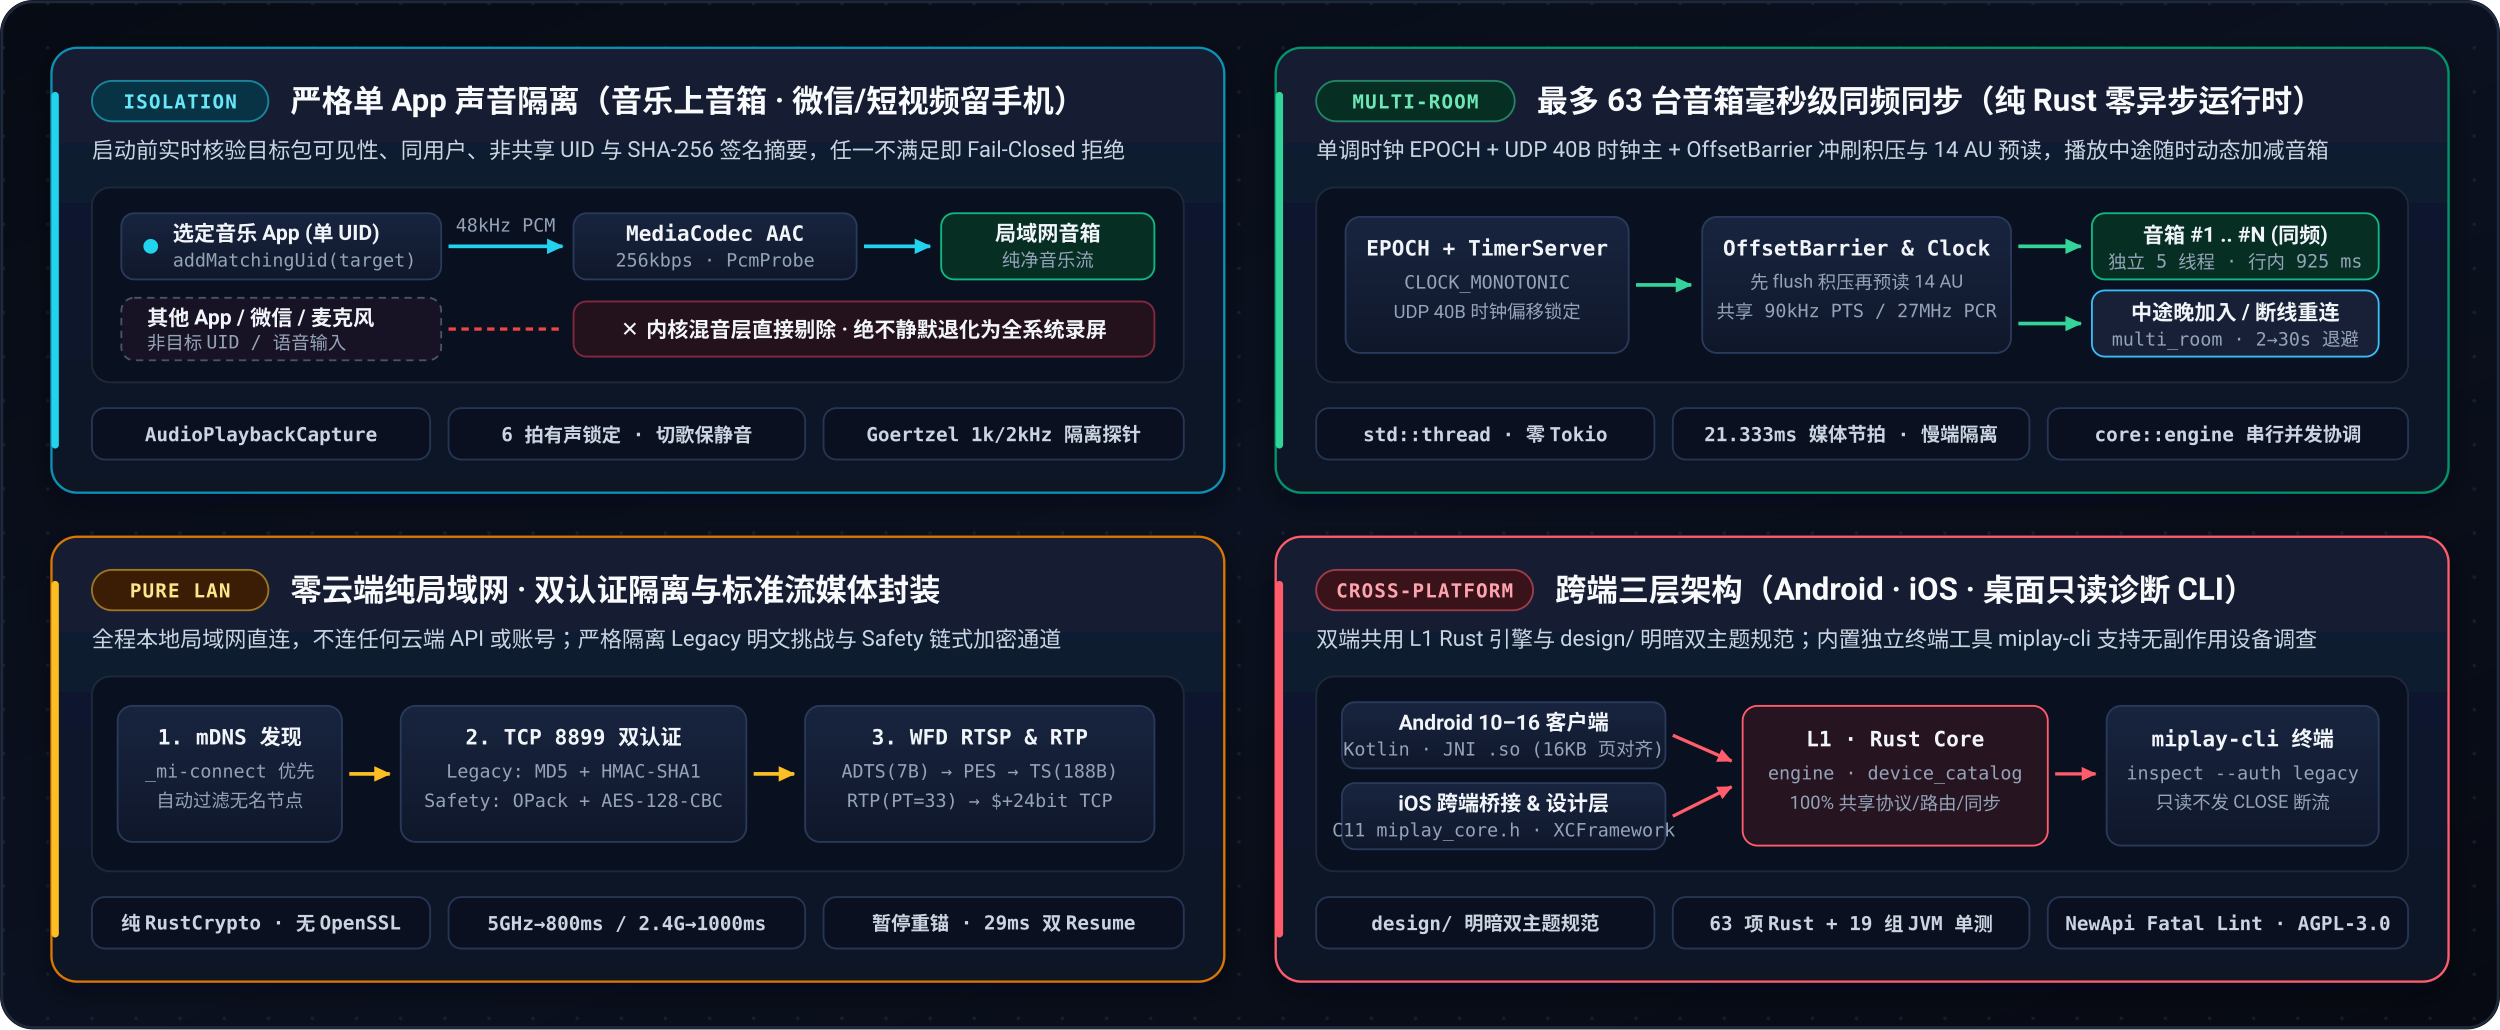
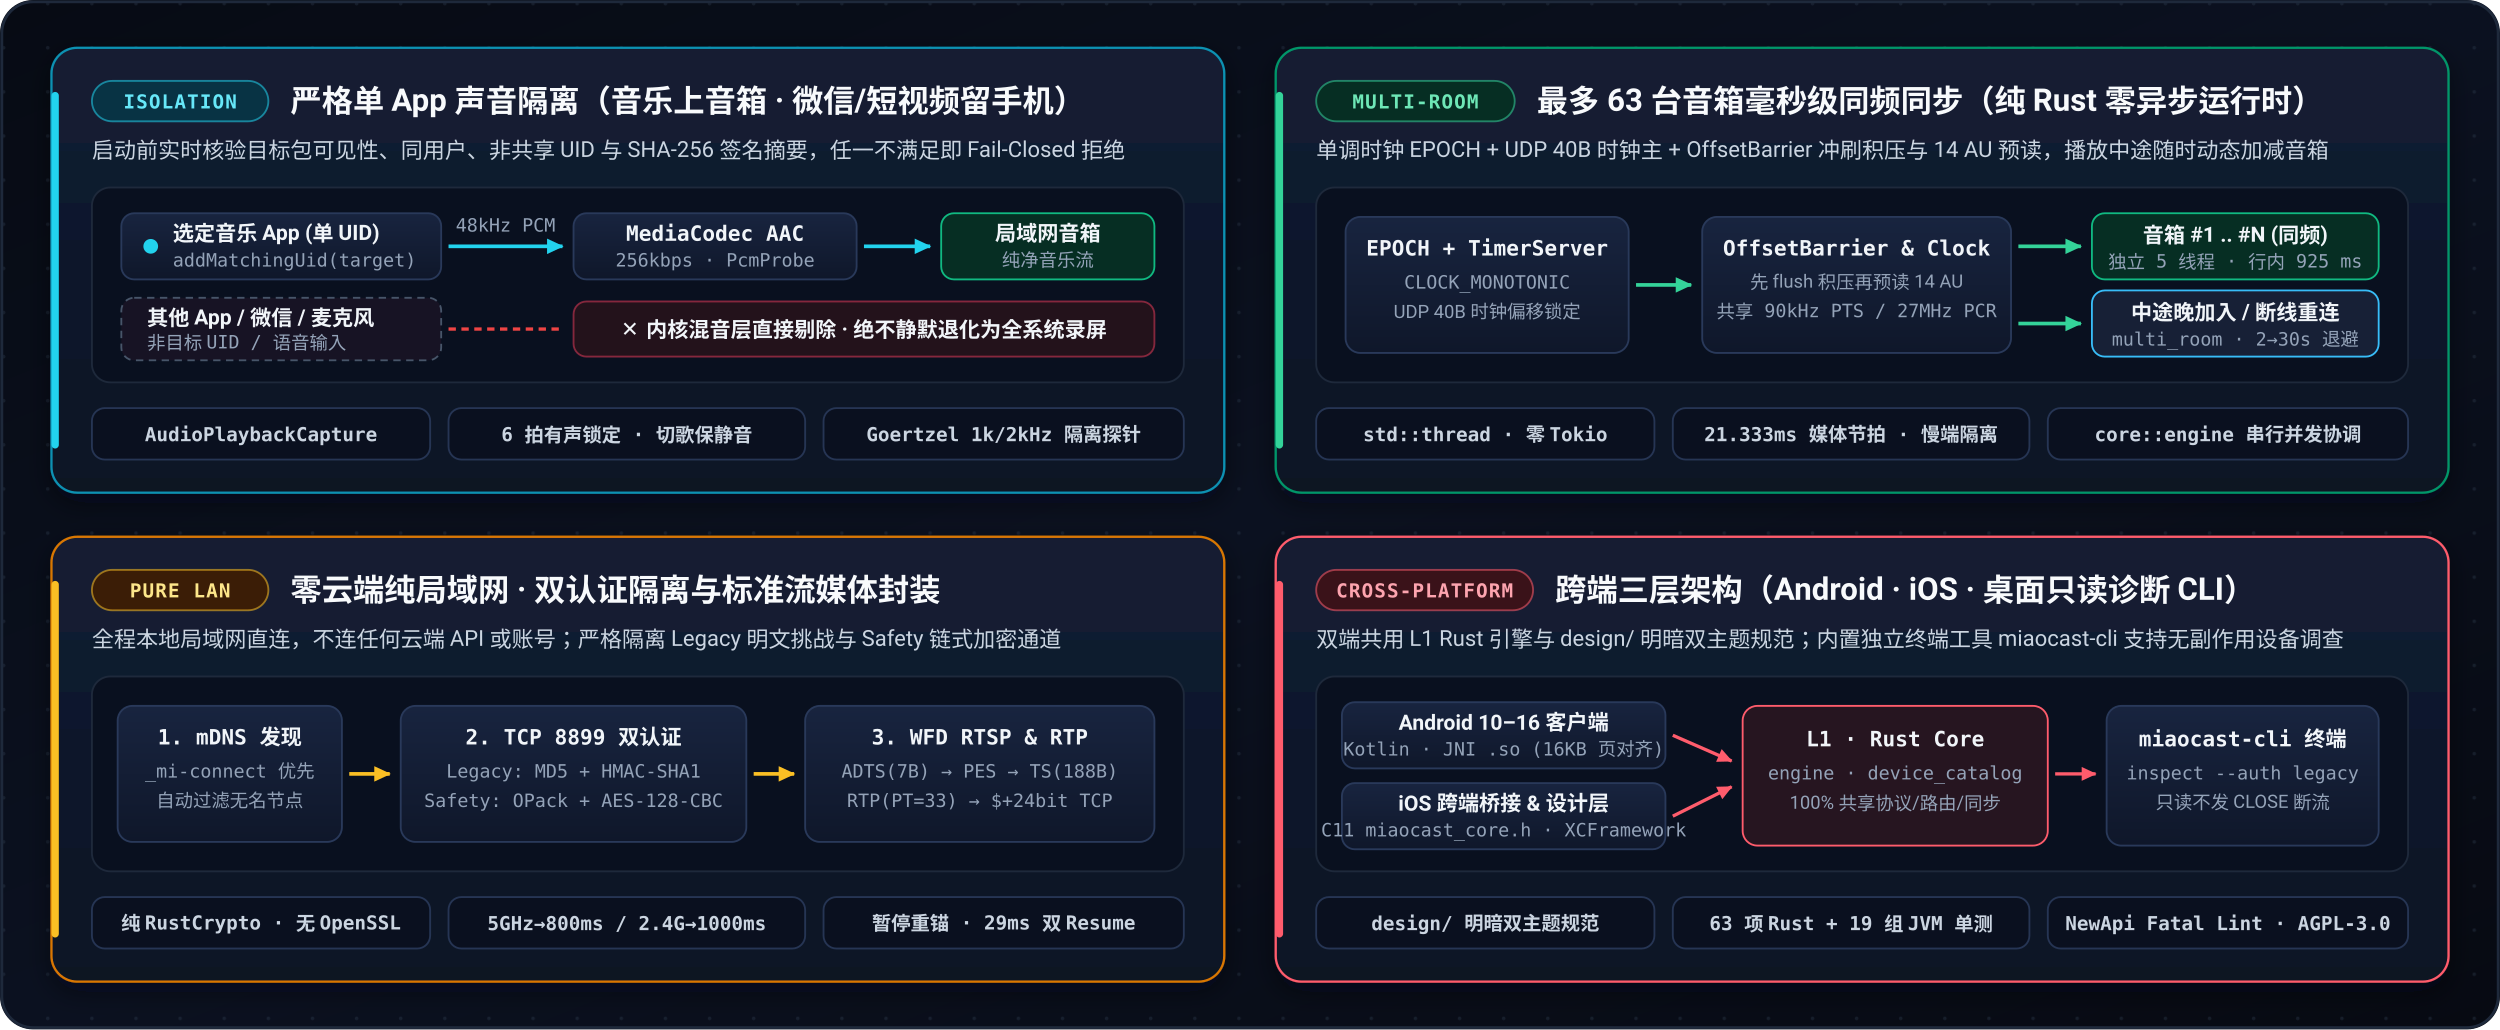
<svg xmlns="http://www.w3.org/2000/svg" viewBox="0 0 1360 560" width="1360" height="560" role="img" aria-labelledby="fh-title fh-desc">
  <defs>
    <linearGradient id="fh-bg" x1="0%" y1="0%" x2="100%" y2="100%">
      <stop offset="0%" stop-color="#070b14" />
      <stop offset="50%" stop-color="#0b1120" />
      <stop offset="100%" stop-color="#070a12" />
    </linearGradient>
    <linearGradient id="fh-card" x1="0%" y1="0%" x2="0%" y2="100%">
      <stop offset="0%" stop-color="#131d33" />
      <stop offset="100%" stop-color="#0c1324" />
    </linearGradient>
    <linearGradient id="fh-sub" x1="0%" y1="0%" x2="0%" y2="100%">
      <stop offset="0%" stop-color="#18243f" />
      <stop offset="100%" stop-color="#0f172a" />
    </linearGradient>
    <pattern id="fh-grid" width="24" height="24" patternUnits="userSpaceOnUse">
      <circle cx="2" cy="2" r="1" fill="#334155" opacity="0.32" />
    </pattern>
    <filter id="fh-shadow" x="-4%" y="-8%" width="108%" height="120%">
      <feDropShadow dx="0" dy="5" stdDeviation="7" flood-color="#020617" flood-opacity="0.45" />
    </filter>
    <marker id="fh-arr-cyan" viewBox="0 0 10 10" refX="8" refY="5" markerWidth="6" markerHeight="6" orient="auto-start-reverse">
      <path d="M 1 1.5 L 8.5 5 L 1 8.5 z" fill="#22d3ee" />
    </marker>
    <marker id="fh-arr-emerald" viewBox="0 0 10 10" refX="8" refY="5" markerWidth="6" markerHeight="6" orient="auto-start-reverse">
      <path d="M 1 1.5 L 8.5 5 L 1 8.5 z" fill="#34d399" />
    </marker>
    <marker id="fh-arr-amber" viewBox="0 0 10 10" refX="8" refY="5" markerWidth="6" markerHeight="6" orient="auto-start-reverse">
      <path d="M 1 1.5 L 8.5 5 L 1 8.5 z" fill="#fbbf24" />
    </marker>
    <marker id="fh-arr-coral" viewBox="0 0 10 10" refX="8" refY="5" markerWidth="6" markerHeight="6" orient="auto-start-reverse">
      <path d="M 1 1.5 L 8.5 5 L 1 8.5 z" fill="#ff5c6c" />
    </marker>
    <style>
      .sans { font-family: -apple-system, BlinkMacSystemFont, "PingFang SC", "Hiragino Sans GB", "Microsoft YaHei", "Segoe UI", Roboto, sans-serif; }
      .mono { font-family: "SF Mono", ui-monospace, "Cascadia Code", Menlo, Consolas, monospace; }
      .card { fill: url(#fh-card); stroke-width: 1.25; filter: url(#fh-shadow); }
      .sub-box { fill: url(#fh-sub); stroke: #29395a; stroke-width: 1; }
      .badge { font-size: 10.5px; font-weight: 700; letter-spacing: 0.6px; }
      .hd { font-size: 17px; font-weight: 750; fill: #f8fafc; }
      .desc { font-size: 12px; fill: #cbd5e1; }
      .node-title { font-size: 11.5px; font-weight: 700; fill: #f1f5f9; }
      .node-sub { font-size: 10px; fill: #94a3b8; }
      .chip-bg { fill: #0a101f; stroke: #263554; stroke-width: 1; }
      .chip-txt { font-size: 10.5px; font-weight: 600; fill: #cbd5e1; }
    </style>
  </defs>
  <rect width="1360" height="560" rx="18" fill="url(#fh-bg)" />
  <rect width="1360" height="560" rx="18" fill="url(#fh-grid)" />
  <rect x="1" y="1" width="1358" height="558" rx="17" fill="none" stroke="#1e293b" stroke-width="1.5" />
  <g transform="translate(28, 26)">
    <rect x="0" y="0" width="638" height="242" rx="14" class="card" stroke="#0891b2" />
    <rect x="0" y="24" width="4" height="194" rx="2" fill="#22d3ee" />
    <rect x="22" y="18" width="96" height="22" rx="11" fill="#083344" stroke="#22d3ee" stroke-opacity="0.55" />
    <text x="70" y="33" text-anchor="middle" class="mono badge" fill="#67e8f9">ISOLATION</text>
    <text x="130" y="35" class="sans hd">严格单 App 声音隔离（音乐上音箱 · 微信/短视频留手机）</text>
    <text x="22" y="60" class="sans desc">启动前实时核验目标包可见性、同用户、非共享 UID 与 SHA-256 签名摘要，任一不满足即 Fail-Closed 拒绝</text>
    <rect x="22" y="76" width="594" height="106" rx="10" fill="#09101f" stroke="#1e293b" />
    <rect x="38" y="90" width="174" height="36" rx="7" class="sub-box" stroke="#0891b2" />
    <circle cx="54" cy="108" r="4" fill="#22d3ee" />
    <text x="66" y="105" class="sans node-title">选定音乐 App (单 UID)</text>
    <text x="66" y="119" class="mono node-sub">addMatchingUid(target)</text>
    <line x1="216" y1="108" x2="278" y2="108" stroke="#22d3ee" stroke-width="2" marker-end="url(#fh-arr-cyan)" />
    <text x="247" y="100" text-anchor="middle" class="mono node-sub" fill="#67e8f9">48kHz PCM</text>
    <rect x="284" y="90" width="154" height="36" rx="7" class="sub-box" stroke="#0891b2" />
    <text x="361" y="105" text-anchor="middle" class="mono node-title" fill="#67e8f9">MediaCodec AAC</text>
    <text x="361" y="119" text-anchor="middle" class="mono node-sub">256kbps · PcmProbe</text>
    <line x1="442" y1="108" x2="478" y2="108" stroke="#22d3ee" stroke-width="2" marker-end="url(#fh-arr-cyan)" />
    <rect x="484" y="90" width="116" height="36" rx="7" fill="#062e23" stroke="#10b981" />
    <text x="542" y="105" text-anchor="middle" class="sans node-title" fill="#a7f3d0">局域网音箱</text>
    <text x="542" y="119" text-anchor="middle" class="mono node-sub" fill="#6ee7b7">纯净音乐流</text>
    <rect x="38" y="136" width="174" height="34" rx="7" fill="#171324" stroke="#475569" stroke-dasharray="4 3" />
    <text x="52" y="151" class="sans node-title" fill="#94a3b8">其他 App / 微信 / 麦克风</text>
    <text x="52" y="164" class="mono node-sub">非目标 UID / 语音输入</text>
    <line x1="216" y1="153" x2="278" y2="153" stroke="#ef4444" stroke-width="1.8" stroke-dasharray="4 3" />
    <rect x="284" y="138" width="316" height="30" rx="7" fill="#23121b" stroke="#f43f5e" stroke-opacity="0.5" />
    <text x="442" y="157" text-anchor="middle" class="sans node-title" fill="#fda4af">✕ 内核混音层直接剔除 · 绝不静默退化为全系统录屏</text>
    <rect x="22" y="196" width="184" height="28" rx="7" class="chip-bg" />
    <text x="114" y="214" text-anchor="middle" class="mono chip-txt">AudioPlaybackCapture</text>
    <rect x="216" y="196" width="194" height="28" rx="7" class="chip-bg" />
    <text x="313" y="214" text-anchor="middle" class="mono chip-txt">6 拍有声锁定 · 切歌保静音</text>
    <rect x="420" y="196" width="196" height="28" rx="7" class="chip-bg" />
    <text x="518" y="214" text-anchor="middle" class="mono chip-txt">Goertzel 1k/2kHz 隔离探针</text>
  </g>
  <g transform="translate(694, 26)">
    <rect x="0" y="0" width="638" height="242" rx="14" class="card" stroke="#059669" />
    <rect x="0" y="24" width="4" height="194" rx="2" fill="#34d399" />
    <rect x="22" y="18" width="108" height="22" rx="11" fill="#062e23" stroke="#34d399" stroke-opacity="0.55" />
    <text x="76" y="33" text-anchor="middle" class="mono badge" fill="#6ee7b7">MULTI-ROOM</text>
    <text x="142" y="35" class="sans hd">最多 63 台音箱毫秒级同频同步（纯 Rust 零异步运行时）</text>
    <text x="22" y="60" class="sans desc">单调时钟 EPOCH + UDP 40B 时钟主 + OffsetBarrier 冲刷积压与 14 AU 预读，播放中途随时动态加减音箱</text>
    <rect x="22" y="76" width="594" height="106" rx="10" fill="#09101f" stroke="#1e293b" />
    <rect x="38" y="92" width="154" height="74" rx="8" class="sub-box" stroke="#059669" />
    <text x="115" y="113" text-anchor="middle" class="mono node-title" fill="#6ee7b7">EPOCH + TimerServer</text>
    <text x="115" y="131" text-anchor="middle" class="mono node-sub">CLOCK_MONOTONIC</text>
    <text x="115" y="147" text-anchor="middle" class="sans node-sub">UDP 40B 时钟偏移锁定</text>
    <line x1="196" y1="129" x2="226" y2="129" stroke="#34d399" stroke-width="2" marker-end="url(#fh-arr-emerald)" />
    <rect x="232" y="92" width="168" height="74" rx="8" class="sub-box" stroke="#059669" />
    <text x="316" y="113" text-anchor="middle" class="mono node-title" fill="#a7f3d0">OffsetBarrier &amp; Clock</text>
    <text x="316" y="131" text-anchor="middle" class="sans node-sub">先 flush 积压再预读 14 AU</text>
    <text x="316" y="147" text-anchor="middle" class="mono node-sub">共享 90kHz PTS / 27MHz PCR</text>
    <line x1="404" y1="108" x2="438" y2="108" stroke="#34d399" stroke-width="2" marker-end="url(#fh-arr-emerald)" />
    <line x1="404" y1="150" x2="438" y2="150" stroke="#34d399" stroke-width="2" marker-end="url(#fh-arr-emerald)" />
    <rect x="444" y="90" width="156" height="36" rx="7" fill="#062e23" stroke="#10b981" />
    <text x="522" y="106" text-anchor="middle" class="sans node-title" fill="#d1fae5">音箱 #1 .. #N (同频)</text>
    <text x="522" y="120" text-anchor="middle" class="mono node-sub" fill="#6ee7b7">独立 5 线程 · 行内 925 ms</text>
    <rect x="444" y="132" width="156" height="36" rx="7" fill="#172036" stroke="#38bdf8" />
    <text x="522" y="148" text-anchor="middle" class="sans node-title" fill="#bae6fd">中途晚加入 / 断线重连</text>
    <text x="522" y="162" text-anchor="middle" class="mono node-sub">multi_room · 2→30s 退避</text>
    <rect x="22" y="196" width="184" height="28" rx="7" class="chip-bg" />
    <text x="114" y="214" text-anchor="middle" class="mono chip-txt">std::thread · 零 Tokio</text>
    <rect x="216" y="196" width="194" height="28" rx="7" class="chip-bg" />
    <text x="313" y="214" text-anchor="middle" class="mono chip-txt">21.333ms 媒体节拍 · 慢端隔离</text>
    <rect x="420" y="196" width="196" height="28" rx="7" class="chip-bg" />
    <text x="518" y="214" text-anchor="middle" class="mono chip-txt">core::engine 串行并发协调</text>
  </g>
  <g transform="translate(28, 292)">
    <rect x="0" y="0" width="638" height="242" rx="14" class="card" stroke="#d97706" />
    <rect x="0" y="24" width="4" height="194" rx="2" fill="#fbbf24" />
    <rect x="22" y="18" width="96" height="22" rx="11" fill="#3b1d06" stroke="#fbbf24" stroke-opacity="0.55" />
    <text x="70" y="33" text-anchor="middle" class="mono badge" fill="#fde68a">PURE LAN</text>
    <text x="130" y="35" class="sans hd">零云端纯局域网 · 双认证隔离与标准流媒体封装</text>
    <text x="22" y="60" class="sans desc">全程本地局域网直连，不连任何云端 API 或账号；严格隔离 Legacy 明文挑战与 Safety 链式加密通道</text>
    <rect x="22" y="76" width="594" height="106" rx="10" fill="#09101f" stroke="#1e293b" />
    <rect x="36" y="92" width="122" height="74" rx="8" class="sub-box" stroke="#7e22ce" />
    <text x="97" y="113" text-anchor="middle" class="mono node-title" fill="#e9d5ff">1. mDNS 发现</text>
    <text x="97" y="131" text-anchor="middle" class="mono node-sub">_mi-connect 优先</text>
    <text x="97" y="147" text-anchor="middle" class="sans node-sub">自动过滤无名节点</text>
    <line x1="162" y1="129" x2="184" y2="129" stroke="#fbbf24" stroke-width="2" marker-end="url(#fh-arr-amber)" />
    <rect x="190" y="92" width="188" height="74" rx="8" class="sub-box" stroke="#b45309" />
    <text x="284" y="113" text-anchor="middle" class="mono node-title" fill="#fde68a">2. TCP 8899 双认证</text>
    <text x="284" y="131" text-anchor="middle" class="mono node-sub">Legacy: MD5 + HMAC-SHA1</text>
    <text x="284" y="147" text-anchor="middle" class="mono node-sub">Safety: OPack + AES-128-CBC</text>
    <line x1="382" y1="129" x2="404" y2="129" stroke="#fbbf24" stroke-width="2" marker-end="url(#fh-arr-amber)" />
    <rect x="410" y="92" width="190" height="74" rx="8" class="sub-box" stroke="#0891b2" />
    <text x="505" y="113" text-anchor="middle" class="mono node-title" fill="#67e8f9">3. WFD RTSP &amp; RTP</text>
    <text x="505" y="131" text-anchor="middle" class="mono node-sub">ADTS(7B) → PES → TS(188B)</text>
    <text x="505" y="147" text-anchor="middle" class="mono node-sub">RTP(PT=33) → $+24bit TCP</text>
    <rect x="22" y="196" width="184" height="28" rx="7" class="chip-bg" />
    <text x="114" y="214" text-anchor="middle" class="mono chip-txt">纯 RustCrypto · 无 OpenSSL</text>
    <rect x="216" y="196" width="194" height="28" rx="7" class="chip-bg" />
    <text x="313" y="214" text-anchor="middle" class="mono chip-txt">5GHz→800ms / 2.4G→1000ms</text>
    <rect x="420" y="196" width="196" height="28" rx="7" class="chip-bg" />
    <text x="518" y="214" text-anchor="middle" class="mono chip-txt">暂停重锚 · 29ms 双 Resume</text>
  </g>
  <g transform="translate(694, 292)">
    <rect x="0" y="0" width="638" height="242" rx="14" class="card" stroke="#ff5c6c" />
    <rect x="0" y="24" width="4" height="194" rx="2" fill="#ff5c6c" />
    <rect x="22" y="18" width="118" height="22" rx="11" fill="#3a1219" stroke="#ff5c6c" stroke-opacity="0.55" />
    <text x="81" y="33" text-anchor="middle" class="mono badge" fill="#fda4af">CROSS-PLATFORM</text>
    <text x="152" y="35" class="sans hd">跨端三层架构（Android · iOS · 桌面只读诊断 CLI）</text>
-     <text x="22" y="60" class="sans desc">双端共用 L1 Rust 引擎与 design/ 明暗双主题规范；内置独立终端工具 miplay-cli 支持无副作用设备调查</text>
+     <text x="22" y="60" class="sans desc">双端共用 L1 Rust 引擎与 design/ 明暗双主题规范；内置独立终端工具 miaocast-cli 支持无副作用设备调查</text>
    <rect x="22" y="76" width="594" height="106" rx="10" fill="#09101f" stroke="#1e293b" />
    <rect x="36" y="90" width="176" height="36" rx="7" class="sub-box" stroke="#34d399" />
    <text x="124" y="105" text-anchor="middle" class="sans node-title" fill="#a7f3d0">Android 10–16 客户端</text>
    <text x="124" y="119" text-anchor="middle" class="mono node-sub">Kotlin · JNI .so (16KB 页对齐)</text>
    <rect x="36" y="134" width="176" height="36" rx="7" class="sub-box" stroke="#38bdf8" />
    <text x="124" y="149" text-anchor="middle" class="sans node-title" fill="#bae6fd">iOS 跨端桥接 &amp; 设计层</text>
-     <text x="124" y="163" text-anchor="middle" class="mono node-sub">C11 miplay_core.h · XCFramework</text>
+     <text x="124" y="163" text-anchor="middle" class="mono node-sub">C11 miaocast_core.h · XCFramework</text>
    <line x1="216" y1="108" x2="248" y2="122" stroke="#ff5c6c" stroke-width="1.8" marker-end="url(#fh-arr-coral)" />
    <line x1="216" y1="152" x2="248" y2="136" stroke="#ff5c6c" stroke-width="1.8" marker-end="url(#fh-arr-coral)" />
    <rect x="254" y="92" width="166" height="76" rx="8" fill="#261520" stroke="#ff5c6c" />
    <text x="337" y="114" text-anchor="middle" class="mono node-title" fill="#fecdd3">L1 · Rust Core</text>
    <text x="337" y="132" text-anchor="middle" class="mono node-sub">engine · device_catalog</text>
    <text x="337" y="148" text-anchor="middle" class="sans node-sub">100% 共享协议/路由/同步</text>
    <line x1="424" y1="129" x2="446" y2="129" stroke="#ff5c6c" stroke-width="1.8" marker-end="url(#fh-arr-coral)" />
    <rect x="452" y="92" width="148" height="76" rx="8" class="sub-box" stroke="#94a3b8" />
-     <text x="526" y="114" text-anchor="middle" class="mono node-title">miplay-cli 终端</text>
+     <text x="526" y="114" text-anchor="middle" class="mono node-title">miaocast-cli 终端</text>
    <text x="526" y="132" text-anchor="middle" class="mono node-sub" fill="#6ee7b7">inspect --auth legacy</text>
    <text x="526" y="148" text-anchor="middle" class="sans node-sub">只读不发 CLOSE 断流</text>
    <rect x="22" y="196" width="184" height="28" rx="7" class="chip-bg" />
    <text x="114" y="214" text-anchor="middle" class="mono chip-txt">design/ 明暗双主题规范</text>
    <rect x="216" y="196" width="194" height="28" rx="7" class="chip-bg" />
    <text x="313" y="214" text-anchor="middle" class="mono chip-txt">63 项 Rust + 19 组 JVM 单测</text>
    <rect x="420" y="196" width="196" height="28" rx="7" class="chip-bg" />
    <text x="518" y="214" text-anchor="middle" class="mono chip-txt">NewApi Fatal Lint · AGPL-3.0</text>
  </g>
</svg>
